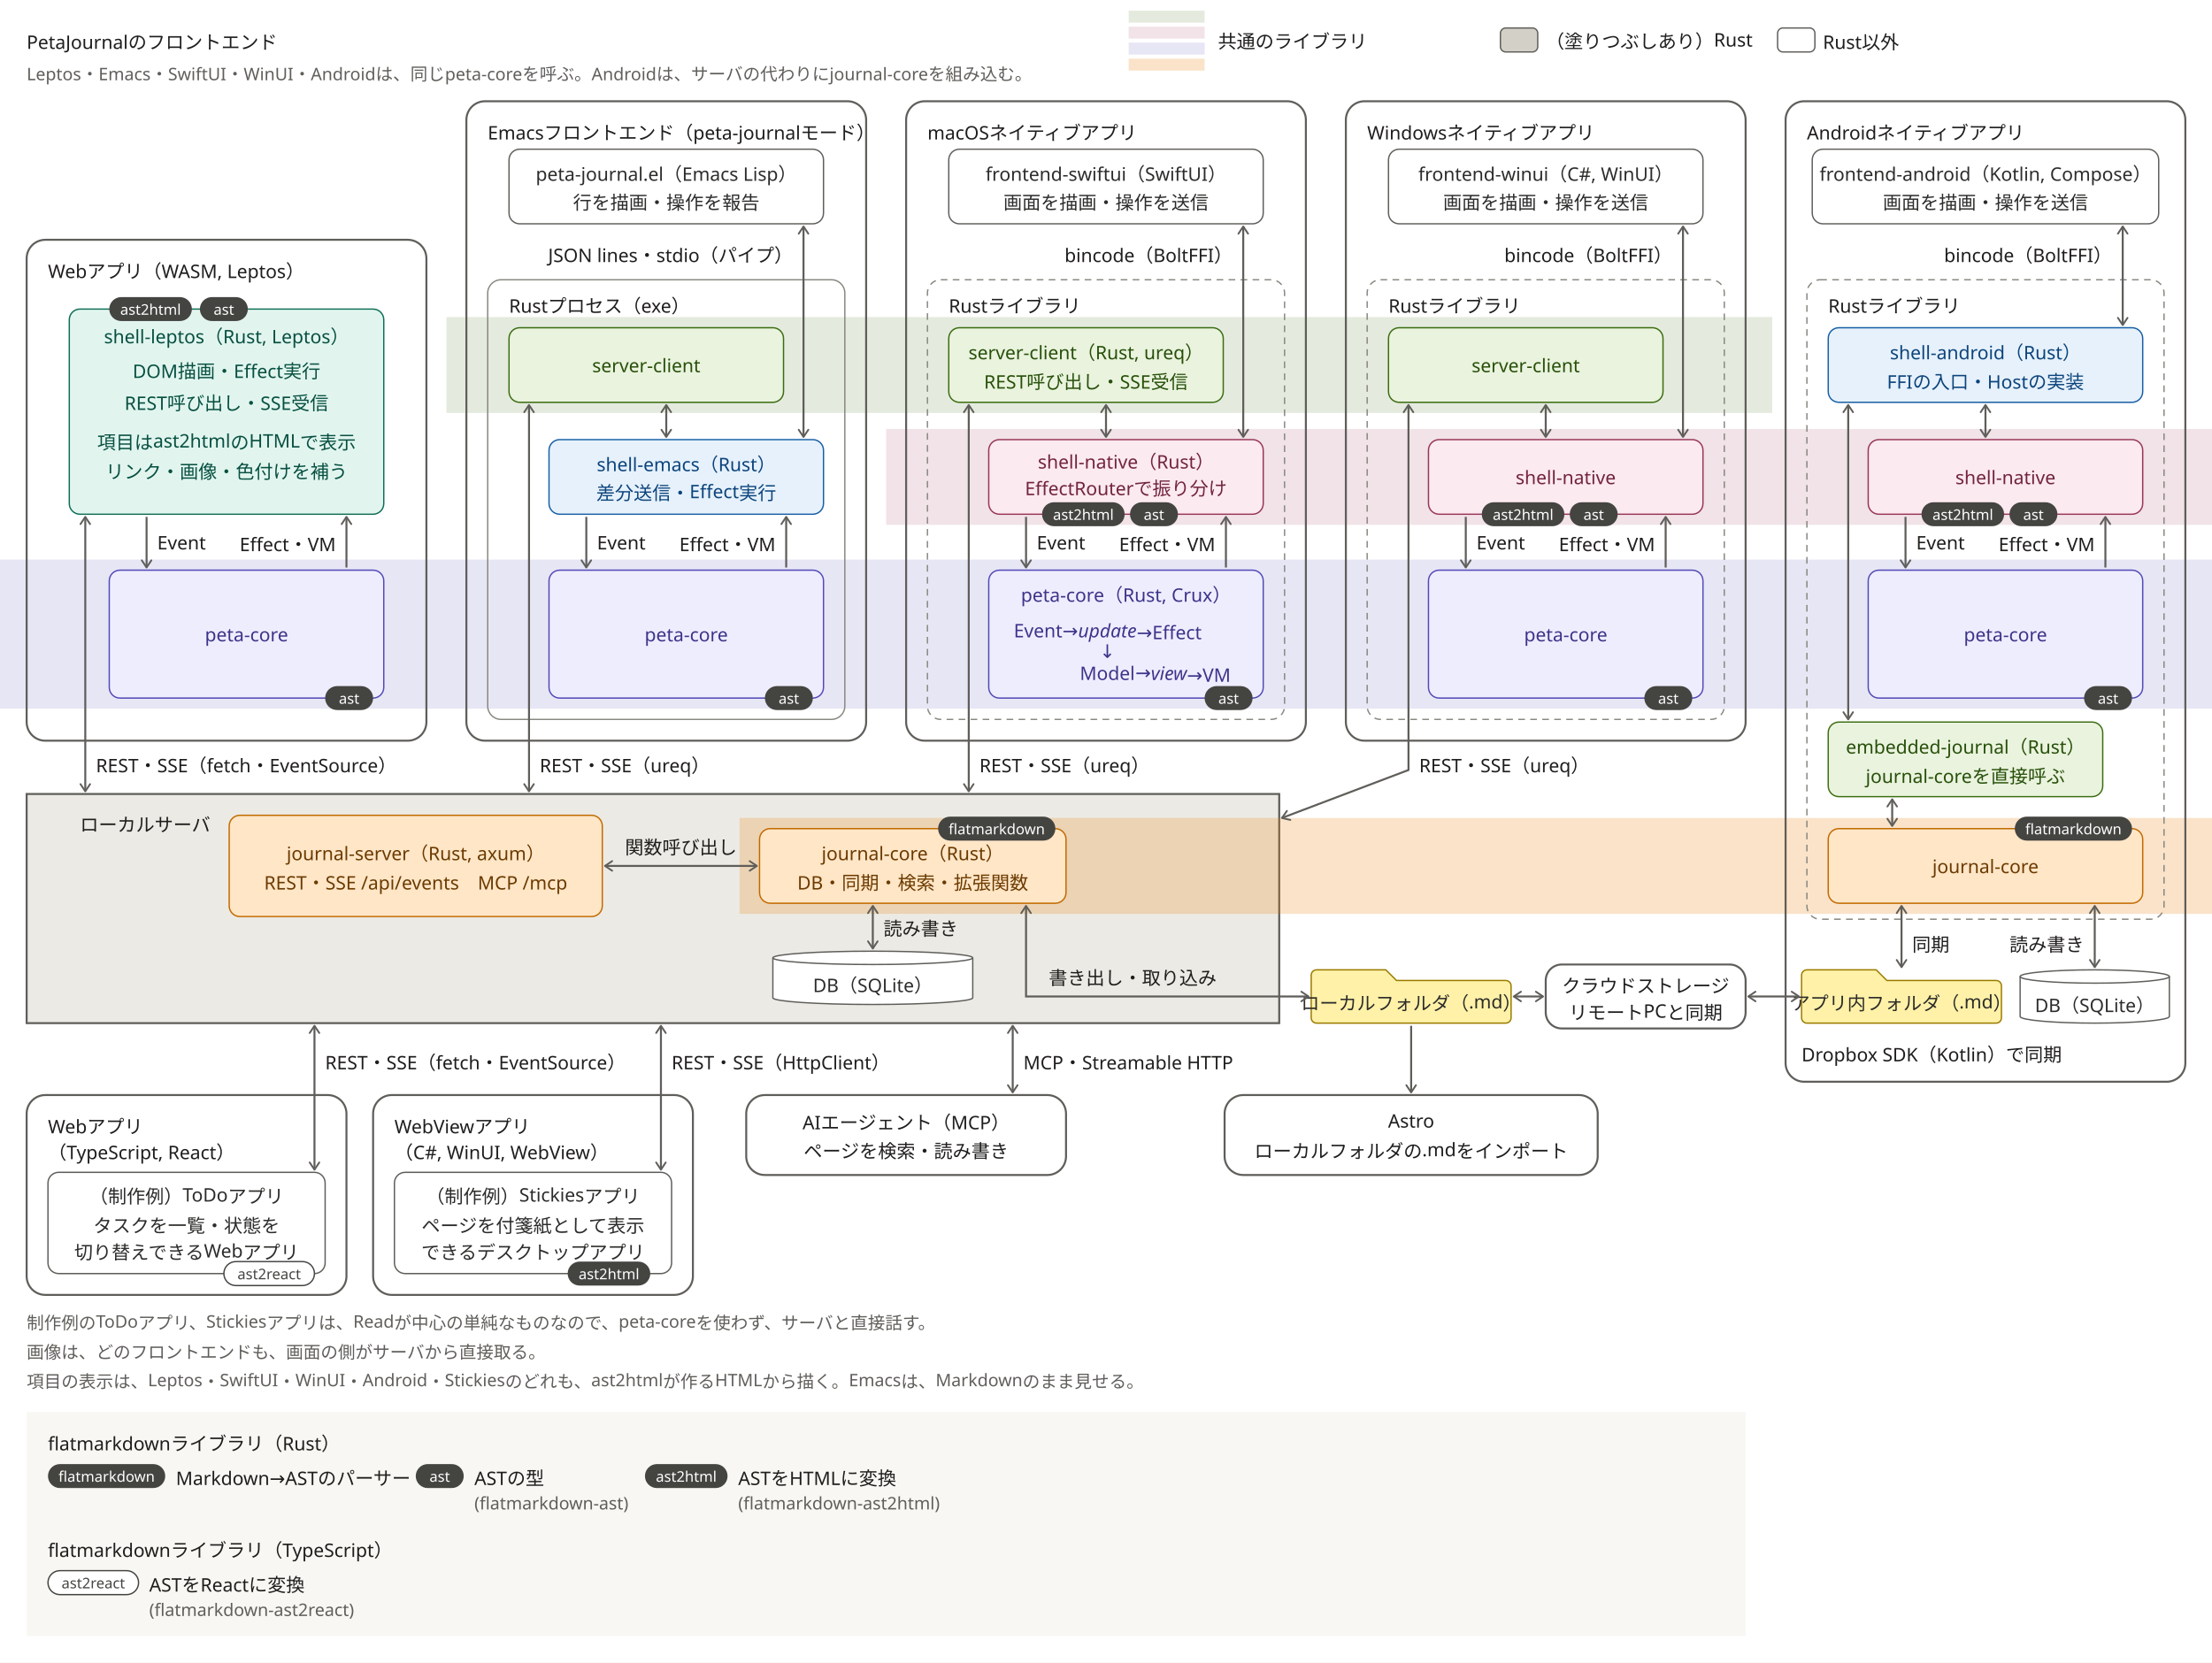
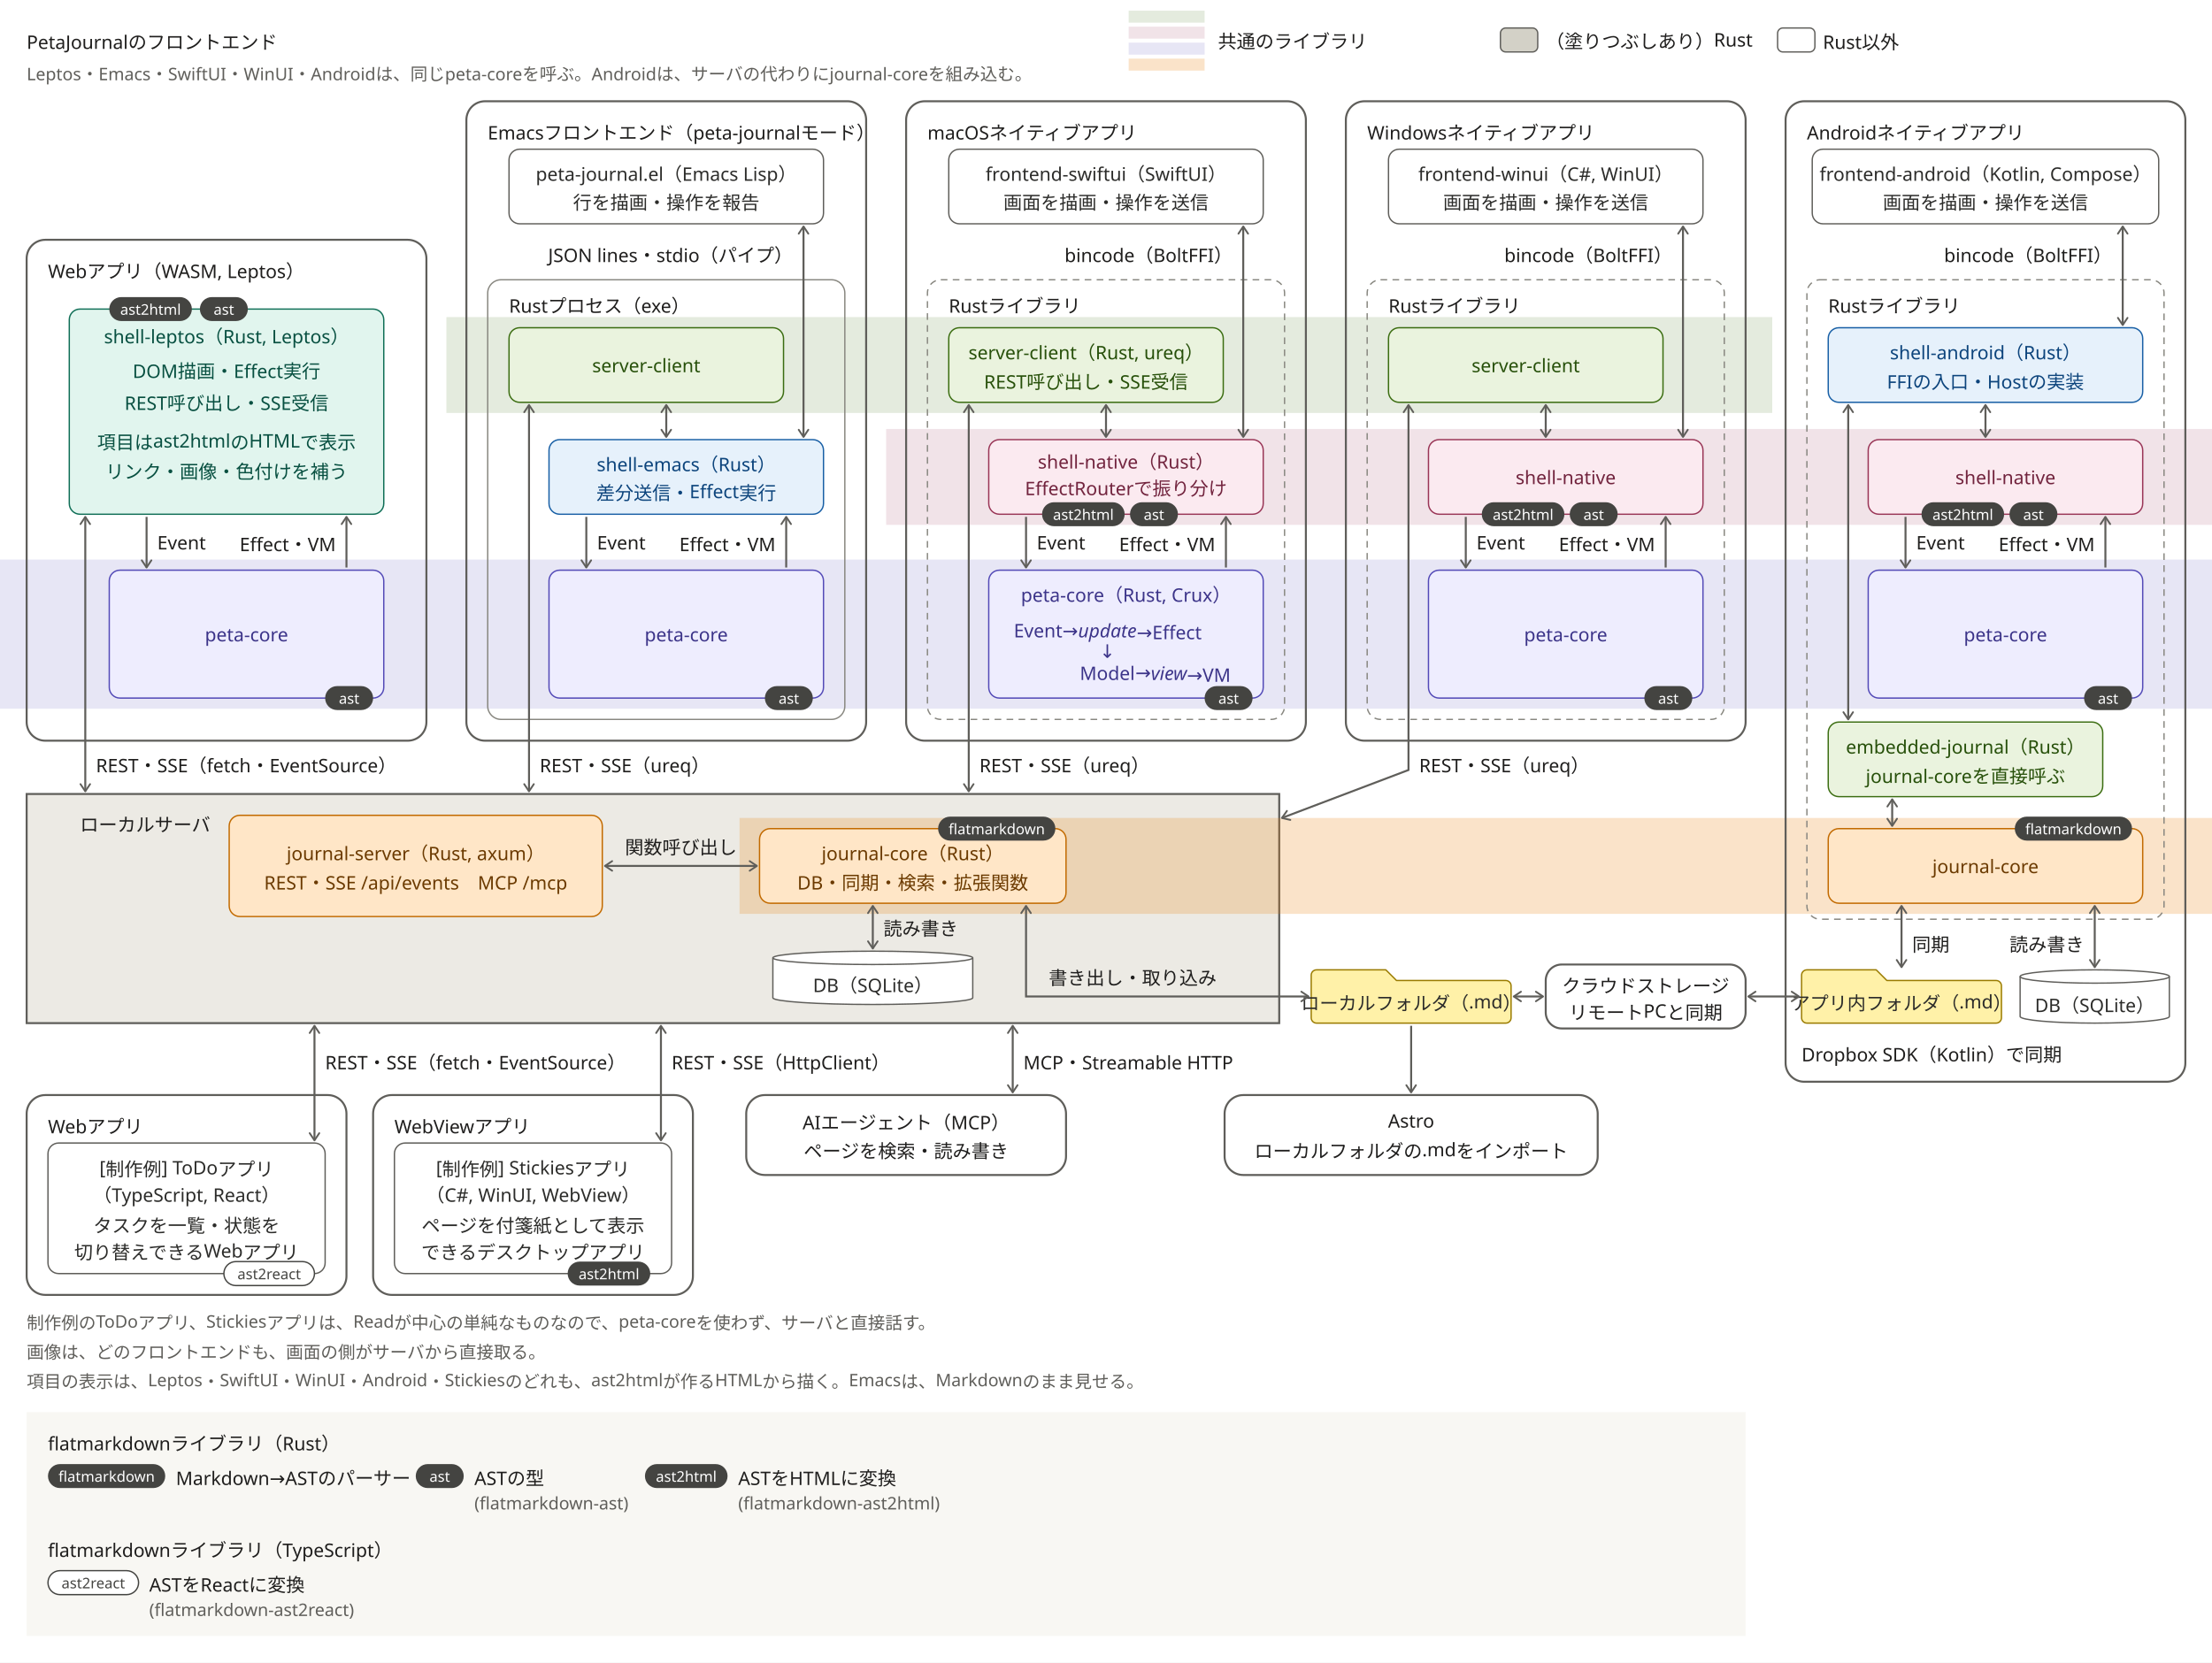
<svg xmlns="http://www.w3.org/2000/svg" width="1660" height="1248" viewBox="0 0 1660 1248" role="img">
  <defs>
    <marker id="arrow" viewBox="0 0 10 10" refX="8" refY="5" markerWidth="6" markerHeight="6" orient="auto-start-reverse">
      <path d="M2 1L8 5L2 9" fill="none" stroke="#5F5E5A" stroke-width="1.5" stroke-linecap="round" stroke-linejoin="round" />
    </marker>
    <style>
text { font-family: "Hiragino Sans", "Yu Gothic UI", "Meiryo", "Noto Sans JP", sans-serif; font-size: 14px; fill: #1F1E1D; }
.th { font-weight: 500; }
.note { font-size: 13px; fill: #5F5E5A; }
.arr { stroke: #5F5E5A; stroke-width: 1.5; fill: none; }
.frame { fill: none; stroke: #5F5E5A; stroke-width: 1.5; }
.inner { fill: none; stroke: #888780; stroke-width: 1; stroke-dasharray: 5 4; }
.teal rect { fill: #E1F5EE; stroke: #0F6E56; stroke-width: 1; }
.teal text { fill: #085041; }
.purple rect { fill: #EEEDFE; stroke: #534AB7; stroke-width: 1; }
.purple text { fill: #3C3489; }
.coral rect { fill: #FFE6C7; stroke: #C26A00; stroke-width: 1; }
.coral text { fill: #6B3A00; }
.gray rect { fill: #F1EFE8; stroke: #5F5E5A; stroke-width: 1; }
.gray text { fill: #2C2C2A; }
.blue rect { fill: #E6F1FB; stroke: #185FA5; stroke-width: 1; }
.blue text { fill: #0C447C; }
.pink rect { fill: #FBEAF0; stroke: #993556; stroke-width: 1; }
.pink text { fill: #72243E; }
.green rect { fill: #EAF3DE; stroke: #3B6D11; stroke-width: 1; }
.green text { fill: #27500A; }
.other rect { fill: #FFFFFF; }
.store path { fill: #FFFFFF; stroke: #5F5E5A; stroke-width: 1; stroke-linejoin: round; }
.store path.folder { fill: #FFF1A8; stroke: #9A7B00; }
.chip rect { fill: #444441; stroke: none; }
.chip text { fill: #FFFFFF; font-size: 11px; font-weight: 500; }
.wip rect { stroke-dasharray: 5 4; }
.badge rect { fill: #FAEEDA; stroke: #BA7517; stroke-width: 1; }
.badge text { fill: #854F0B; font-size: 12px; font-weight: 500; }
</style>
  </defs>
  <rect x="0" y="0" width="1660" height="1248" fill="#FFFFFF" />
  <rect x="0" y="420" width="1660" height="112" fill="#534AB7" fill-opacity="0.14" />
  <rect x="335" y="238" width="995" height="72" fill="#3B6D11" fill-opacity="0.14" />
  <rect x="665" y="322" width="995" height="72" fill="#993556" fill-opacity="0.14" />
  <rect class="frame" x="20" y="596" width="940" height="172" style="fill:#ECEAE4" />
  <rect x="555" y="614" width="1105" height="72" fill="#E8830C" fill-opacity="0.22" />
  <text class="th" x="20" y="30" dominant-baseline="central">PetaJournalのフロントエンド</text>
  <text class="note" x="20" y="54" dominant-baseline="central">Leptos・Emacs・SwiftUI・WinUI・Androidは、同じpeta-coreを呼ぶ。Androidは、サーバの代わりにjournal-coreを組み込む。</text>
  <rect x="847" y="8" width="57" height="9" fill="#3B6D11" fill-opacity="0.14" />
  <rect x="847" y="20" width="57" height="9" fill="#993556" fill-opacity="0.14" />
  <rect x="847" y="32" width="57" height="9" fill="#534AB7" fill-opacity="0.14" />
  <rect x="847" y="44" width="57" height="9" fill="#E8830C" fill-opacity="0.22" />
  <text x="914" y="30" dominant-baseline="central">共通のライブラリ</text>
  <g class="gray">
    <rect x="1126" y="21" width="28" height="18" rx="4" style="fill:#D3D1C7" />
    <text x="1160" y="30" dominant-baseline="central" style="fill:#1F1E1D">（塗りつぶしあり）Rust</text>
  </g>
  <g class="gray other">
    <rect x="1334" y="21" width="28" height="18" rx="4" />
    <text x="1368" y="30" dominant-baseline="central" style="fill:#1F1E1D">Rust以外</text>
  </g>
  <g transform="translate(0,56)">
    <rect class="frame" x="20" y="124" width="300" height="376" rx="14" />
    <text class="th" x="36" y="146" dominant-baseline="central">Webアプリ（WASM, Leptos）</text>
    <rect class="frame" x="350" y="20" width="300" height="480" rx="14" />
    <text class="th" x="366" y="42" dominant-baseline="central">Emacsフロントエンド（peta-journalモード）</text>
    <rect class="inner" x="366" y="154" width="268" height="330" rx="10" style="stroke-dasharray:none" />
    <text x="382" y="172" dominant-baseline="central">Rustプロセス（exe）</text>
    <rect class="frame" x="680" y="20" width="300" height="480" rx="14" />
    <text class="th" x="696" y="42" dominant-baseline="central">macOSネイティブアプリ</text>
    <rect class="inner" x="696" y="154" width="268" height="330" rx="10" />
    <text x="712" y="172" dominant-baseline="central">Rustライブラリ</text>
    <g class="teal">
      <rect x="52" y="176" width="236" height="154" rx="8" />
      <text class="th" x="170" y="195" text-anchor="middle" dominant-baseline="central">shell-leptos（Rust, Leptos）</text>
      <text x="170" y="221" text-anchor="middle" dominant-baseline="central">DOM描画・Effect実行</text>
      <text x="170" y="245" text-anchor="middle" dominant-baseline="central">REST呼び出し・SSE受信</text>
      <text x="170" y="275" text-anchor="middle" dominant-baseline="central">項目はast2htmlのHTMLで表示</text>
      <text x="170" y="297" text-anchor="middle" dominant-baseline="central">リンク・画像・色付けを補う</text>
    </g>
    <g class="purple">
      <rect x="82" y="372" width="206" height="96" rx="8" />
      <text class="th" x="185" y="420" text-anchor="middle" dominant-baseline="central">peta-core</text>
    </g>
    <g class="gray other">
      <rect x="382" y="56" width="236" height="56" rx="8" />
      <text class="th" x="500" y="73" text-anchor="middle" dominant-baseline="central">peta-journal.el（Emacs Lisp）</text>
      <text x="500" y="95" text-anchor="middle" dominant-baseline="central">行を描画・操作を報告</text>
    </g>
    <g class="green">
      <rect x="382" y="190" width="206" height="56" rx="8" />
      <text class="th" x="485" y="218" text-anchor="middle" dominant-baseline="central">server-client</text>
    </g>
    <g class="blue">
      <rect x="412" y="274" width="206" height="56" rx="8" />
      <text class="th" x="515" y="291" text-anchor="middle" dominant-baseline="central">shell-emacs（Rust）</text>
      <text x="515" y="313" text-anchor="middle" dominant-baseline="central">差分送信・Effect実行</text>
    </g>
    <g class="purple">
      <rect x="412" y="372" width="206" height="96" rx="8" />
      <text class="th" x="515" y="420" text-anchor="middle" dominant-baseline="central">peta-core</text>
    </g>
    <g class="gray other">
      <rect x="712" y="56" width="236" height="56" rx="8" />
      <text class="th" x="830" y="73" text-anchor="middle" dominant-baseline="central">frontend-swiftui（SwiftUI）</text>
      <text x="830" y="95" text-anchor="middle" dominant-baseline="central">画面を描画・操作を送信</text>
    </g>
    <g class="green">
      <rect x="712" y="190" width="206" height="56" rx="8" />
      <text class="th" x="815" y="207" text-anchor="middle" dominant-baseline="central">server-client（Rust, ureq）</text>
      <text x="815" y="229" text-anchor="middle" dominant-baseline="central">REST呼び出し・SSE受信</text>
    </g>
    <g class="pink">
      <rect x="742" y="274" width="206" height="56" rx="8" />
      <text class="th" x="845" y="289" text-anchor="middle" dominant-baseline="central">shell-native（Rust）</text>
      <text x="845" y="309" text-anchor="middle" dominant-baseline="central">EffectRouterで振り分け</text>
    </g>
    <g class="purple">
      <rect x="742" y="372" width="206" height="96" rx="8" />
      <text class="th" x="845" y="389" text-anchor="middle" dominant-baseline="central">peta-core（Rust, Crux）</text>
      <text x="809" y="417" text-anchor="end" dominant-baseline="central">Event→</text>
      <text x="831" y="417" text-anchor="middle" dominant-baseline="central" font-style="italic">update</text>
      <text x="853" y="417" dominant-baseline="central">→Effect</text>
      <text x="831" y="433" text-anchor="middle" dominant-baseline="central">↓</text>
      <text x="831" y="449" text-anchor="middle" dominant-baseline="central">Model</text>
      <text x="852" y="449" dominant-baseline="central">→<tspan font-style="italic">view</tspan>→VM</text>
    </g>
    <line class="arr" x1="110" y1="332" x2="110" y2="370" marker-end="url(#arrow)" />
    <text x="118" y="351" dominant-baseline="central">Event</text>
    <line class="arr" x1="260" y1="370" x2="260" y2="332" marker-end="url(#arrow)" />
    <text x="252" y="351" text-anchor="end" dominant-baseline="central">Effect・VM</text>
    <line class="arr" x1="500" y1="248" x2="500" y2="272" marker-start="url(#arrow)" marker-end="url(#arrow)" />
    <line class="arr" x1="440" y1="332" x2="440" y2="370" marker-end="url(#arrow)" />
    <text x="448" y="351" dominant-baseline="central">Event</text>
    <line class="arr" x1="590" y1="370" x2="590" y2="332" marker-end="url(#arrow)" />
    <text x="582" y="351" text-anchor="end" dominant-baseline="central">Effect・VM</text>
    <line class="arr" x1="830" y1="248" x2="830" y2="272" marker-start="url(#arrow)" marker-end="url(#arrow)" />
    <line class="arr" x1="770" y1="332" x2="770" y2="370" marker-end="url(#arrow)" />
    <text x="778" y="351" dominant-baseline="central">Event</text>
    <line class="arr" x1="920" y1="370" x2="920" y2="332" marker-end="url(#arrow)" />
    <text x="912" y="351" text-anchor="end" dominant-baseline="central">Effect・VM</text>
    <line class="arr" x1="603" y1="114" x2="603" y2="272" marker-start="url(#arrow)" marker-end="url(#arrow)" />
    <text x="595" y="134" text-anchor="end" dominant-baseline="central">JSON lines・stdio（パイプ）</text>
    <line class="arr" x1="933" y1="114" x2="933" y2="272" marker-start="url(#arrow)" marker-end="url(#arrow)" />
    <text x="925" y="134" text-anchor="end" dominant-baseline="central">bincode（BoltFFI）</text>
    <line class="arr" x1="64" y1="332" x2="64" y2="538" marker-start="url(#arrow)" marker-end="url(#arrow)" />
    <text x="72" y="517" dominant-baseline="central">REST・SSE（fetch・EventSource）</text>
    <line class="arr" x1="397" y1="248" x2="397" y2="538" marker-start="url(#arrow)" marker-end="url(#arrow)" />
    <text x="405" y="517" dominant-baseline="central">REST・SSE（ureq）</text>
    <line class="arr" x1="727" y1="248" x2="727" y2="538" marker-start="url(#arrow)" marker-end="url(#arrow)" />
    <text x="735" y="517" dominant-baseline="central">REST・SSE（ureq）</text>
    <rect class="frame" x="1010" y="20" width="300" height="480" rx="14" />
    <text class="th" x="1026" y="42" dominant-baseline="central">Windowsネイティブアプリ</text>
    <rect class="inner" x="1026" y="154" width="268" height="330" rx="10" />
    <text x="1042" y="172" dominant-baseline="central">Rustライブラリ</text>
    <g class="gray other">
      <rect x="1042" y="56" width="236" height="56" rx="8" />
      <text class="th" x="1160" y="73" text-anchor="middle" dominant-baseline="central">frontend-winui（C#, WinUI）</text>
      <text x="1160" y="95" text-anchor="middle" dominant-baseline="central">画面を描画・操作を送信</text>
    </g>
    <g class="green">
      <rect x="1042" y="190" width="206" height="56" rx="8" />
      <text class="th" x="1145" y="218" text-anchor="middle" dominant-baseline="central">server-client</text>
    </g>
    <g class="pink">
      <rect x="1072" y="274" width="206" height="56" rx="8" />
      <text class="th" x="1175" y="302" text-anchor="middle" dominant-baseline="central">shell-native</text>
    </g>
    <g class="purple">
      <rect x="1072" y="372" width="206" height="96" rx="8" />
      <text class="th" x="1175" y="420" text-anchor="middle" dominant-baseline="central">peta-core</text>
    </g>
    <line class="arr" x1="1160" y1="248" x2="1160" y2="272" marker-start="url(#arrow)" marker-end="url(#arrow)" />
    <line class="arr" x1="1100" y1="332" x2="1100" y2="370" marker-end="url(#arrow)" />
    <text x="1108" y="351" dominant-baseline="central">Event</text>
    <line class="arr" x1="1250" y1="370" x2="1250" y2="332" marker-end="url(#arrow)" />
    <text x="1242" y="351" text-anchor="end" dominant-baseline="central">Effect・VM</text>
    <line class="arr" x1="1263" y1="114" x2="1263" y2="272" marker-start="url(#arrow)" marker-end="url(#arrow)" />
    <text x="1255" y="134" text-anchor="end" dominant-baseline="central">bincode（BoltFFI）</text>
    <path class="arr" d="M1057 248V522L962 558" marker-start="url(#arrow)" marker-end="url(#arrow)" />
    <text x="1065" y="517" dominant-baseline="central">REST・SSE（ureq）</text>
    <g class="chip">
      <rect x="1234" y="459" width="36" height="18" rx="9" />
      <text x="1252" y="468" text-anchor="middle" dominant-baseline="central">ast</text>
      <rect x="1112" y="321" width="62" height="18" rx="9" />
      <text x="1143" y="330" text-anchor="middle" dominant-baseline="central">ast2html</text>
      <rect x="1178" y="321" width="36" height="18" rx="9" />
      <text x="1196" y="330" text-anchor="middle" dominant-baseline="central">ast</text>
    </g>
    <rect class="frame" x="1340" y="20" width="300" height="736" rx="14" />
    <text class="th" x="1356" y="42" dominant-baseline="central">Androidネイティブアプリ</text>
    <rect class="inner" x="1356" y="154" width="268" height="480" rx="10" />
    <text x="1372" y="172" dominant-baseline="central">Rustライブラリ</text>
    <g class="gray other">
      <rect x="1360" y="56" width="260" height="56" rx="8" />
      <text class="th" x="1490" y="73" text-anchor="middle" dominant-baseline="central">frontend-android（Kotlin, Compose）</text>
      <text x="1490" y="95" text-anchor="middle" dominant-baseline="central">画面を描画・操作を送信</text>
    </g>
    <g class="green">
      <rect x="1372" y="486" width="206" height="56" rx="8" />
      <text class="th" x="1475" y="503" text-anchor="middle" dominant-baseline="central">embedded-journal（Rust）</text>
      <text x="1475" y="525" text-anchor="middle" dominant-baseline="central">journal-coreを直接呼ぶ</text>
    </g>
    <g class="blue">
      <rect x="1372" y="190" width="236" height="56" rx="8" />
      <text class="th" x="1490" y="207" text-anchor="middle" dominant-baseline="central">shell-android（Rust）</text>
      <text x="1490" y="229" text-anchor="middle" dominant-baseline="central">FFIの入口・Hostの実装</text>
    </g>
    <g class="pink">
      <rect x="1402" y="274" width="206" height="56" rx="8" />
      <text class="th" x="1505" y="302" text-anchor="middle" dominant-baseline="central">shell-native</text>
    </g>
    <g class="purple">
      <rect x="1402" y="372" width="206" height="96" rx="8" />
      <text class="th" x="1505" y="420" text-anchor="middle" dominant-baseline="central">peta-core</text>
    </g>
    <line class="arr" x1="1490" y1="248" x2="1490" y2="272" marker-start="url(#arrow)" marker-end="url(#arrow)" />
    <g class="coral">
      <rect x="1372" y="566" width="236" height="56" rx="8" />
      <text class="th" x="1490" y="594" text-anchor="middle" dominant-baseline="central">journal-core</text>
    </g>
    <line class="arr" x1="1387" y1="248" x2="1387" y2="484" marker-start="url(#arrow)" marker-end="url(#arrow)" />
    <line class="arr" x1="1430" y1="332" x2="1430" y2="370" marker-end="url(#arrow)" />
    <text x="1438" y="351" dominant-baseline="central">Event</text>
    <line class="arr" x1="1580" y1="370" x2="1580" y2="332" marker-end="url(#arrow)" />
    <text x="1572" y="351" text-anchor="end" dominant-baseline="central">Effect・VM</text>
    <line class="arr" x1="1593" y1="114" x2="1593" y2="188" marker-start="url(#arrow)" marker-end="url(#arrow)" />
    <text x="1585" y="134" text-anchor="end" dominant-baseline="central">bincode（BoltFFI）</text>
    <line class="arr" x1="1420" y1="544" x2="1420" y2="564" marker-start="url(#arrow)" marker-end="url(#arrow)" />
    <g class="gray store">
      <path class="folder" d="M1356 672H1408L1416 680H1498a4 4 0 0 1 4 4V708a4 4 0 0 1 -4 4H1356a4 4 0 0 1 -4 -4V676a4 4 0 0 1 4 -4Z" />
      <text class="th" x="1427" y="696" text-anchor="middle" dominant-baseline="central">アプリ内フォルダ（.md）</text>
      <path d="M1516 677a56 5 0 0 1 112 0V707a56 5 0 0 1 -112 0Z" />
      <path d="M1516 677a56 5 0 0 0 112 0" style="fill:none" />
      <text class="th" x="1572" y="697" text-anchor="middle" dominant-baseline="central">DB（SQLite）</text>
    </g>
    <line class="arr" x1="1427" y1="624" x2="1427" y2="670" marker-start="url(#arrow)" marker-end="url(#arrow)" />
    <text x="1435" y="652" dominant-baseline="central">同期</text>
    <line class="arr" x1="1572" y1="624" x2="1572" y2="670" marker-start="url(#arrow)" marker-end="url(#arrow)" />
    <text x="1564" y="652" text-anchor="end" dominant-baseline="central">読み書き</text>
    <line class="arr" x1="1312" y1="692" x2="1350" y2="692" marker-start="url(#arrow)" marker-end="url(#arrow)" />
    <text x="1352" y="734" dominant-baseline="central">Dropbox SDK（Kotlin）で同期</text>
    <g class="chip">
      <rect x="1564" y="459" width="36" height="18" rx="9" />
      <text x="1582" y="468" text-anchor="middle" dominant-baseline="central">ast</text>
      <rect x="1442" y="321" width="62" height="18" rx="9" />
      <text x="1473" y="330" text-anchor="middle" dominant-baseline="central">ast2html</text>
      <rect x="1508" y="321" width="36" height="18" rx="9" />
      <text x="1526" y="330" text-anchor="middle" dominant-baseline="central">ast</text>
      <rect x="1512" y="557" width="88" height="18" rx="9" />
      <text x="1556" y="566" text-anchor="middle" dominant-baseline="central">flatmarkdown</text>
    </g>
    <text class="th" x="60" y="562" dominant-baseline="central">ローカルサーバ</text>
    <g class="coral">
      <rect x="172" y="556" width="280" height="76" rx="8" />
      <text class="th" x="312" y="583" text-anchor="middle" dominant-baseline="central">journal-server（Rust, axum）</text>
      <text x="312" y="605" text-anchor="middle" dominant-baseline="central">REST・SSE /api/events　MCP /mcp</text>
      <rect x="570" y="566" width="230" height="56" rx="8" />
      <text class="th" x="685" y="583" text-anchor="middle" dominant-baseline="central">journal-core（Rust）</text>
      <text x="685" y="605" text-anchor="middle" dominant-baseline="central">DB・同期・検索・拡張関数</text>
    </g>
    <line class="arr" x1="454" y1="594" x2="568" y2="594" marker-start="url(#arrow)" marker-end="url(#arrow)" />
    <text x="511" y="579" text-anchor="middle" dominant-baseline="central">関数呼び出し</text>
    <g class="gray store">
      <path class="folder" d="M988 672H1040L1048 680H1130a4 4 0 0 1 4 4V708a4 4 0 0 1 -4 4H988a4 4 0 0 1 -4 -4V676a4 4 0 0 1 4 -4Z" />
      <text class="th" x="1059" y="696" text-anchor="middle" dominant-baseline="central">ローカルフォルダ（.md）</text>
      <path d="M580 663a75 5 0 0 1 150 0V693a75 5 0 0 1 -150 0Z" />
      <path d="M580 663a75 5 0 0 0 150 0" style="fill:none" />
      <text class="th" x="655" y="682" text-anchor="middle" dominant-baseline="central">DB（SQLite）</text>
    </g>
    <path class="arr" d="M770 624V692H982" marker-start="url(#arrow)" marker-end="url(#arrow)" />
    <text x="850" y="677" text-anchor="middle" dominant-baseline="central">書き出し・取り込み</text>
    <line class="arr" x1="655" y1="624" x2="655" y2="656" marker-start="url(#arrow)" marker-end="url(#arrow)" />
    <text x="663" y="640" dominant-baseline="central">読み書き</text>
    <rect class="frame" x="1160" y="668" width="150" height="48" rx="12" />
    <text class="th" x="1235" y="683" text-anchor="middle" dominant-baseline="central">クラウドストレージ</text>
    <text x="1235" y="703" text-anchor="middle" dominant-baseline="central">リモートPCと同期</text>
    <line class="arr" x1="1136" y1="692" x2="1158" y2="692" marker-start="url(#arrow)" marker-end="url(#arrow)" />
    <g class="chip">
      <rect x="82" y="167" width="62" height="18" rx="9" />
      <text x="113" y="176" text-anchor="middle" dominant-baseline="central">ast2html</text>
      <rect x="150" y="167" width="36" height="18" rx="9" />
      <text x="168" y="176" text-anchor="middle" dominant-baseline="central">ast</text>
      <rect x="244" y="459" width="36" height="18" rx="9" />
      <text x="262" y="468" text-anchor="middle" dominant-baseline="central">ast</text>
      <rect x="904" y="459" width="36" height="18" rx="9" />
      <text x="922" y="468" text-anchor="middle" dominant-baseline="central">ast</text>
      <rect x="782" y="321" width="62" height="18" rx="9" />
      <text x="813" y="330" text-anchor="middle" dominant-baseline="central">ast2html</text>
      <rect x="848" y="321" width="36" height="18" rx="9" />
      <text x="866" y="330" text-anchor="middle" dominant-baseline="central">ast</text>
      <rect x="574" y="459" width="36" height="18" rx="9" />
      <text x="592" y="468" text-anchor="middle" dominant-baseline="central">ast</text>
      <rect x="704" y="557" width="88" height="18" rx="9" />
      <text x="748" y="566" text-anchor="middle" dominant-baseline="central">flatmarkdown</text>
    </g>
    <g transform="translate(0,76)">
      <rect class="frame" x="20" y="690" width="240" height="150" rx="14" />
      <text class="th" x="36" y="712" dominant-baseline="central">Webアプリ</text>
-       <text class="th" x="36" y="732" dominant-baseline="central">（TypeScript, React）</text>
      <g class="gray other">
-         <rect x="36" y="748" width="208" height="76" rx="8" />
-         <text class="th" x="140" y="765" text-anchor="middle" dominant-baseline="central">（制作例）ToDoアプリ</text>
+         <rect x="36" y="726" width="208" height="98" rx="8" />
+         <text class="th" x="140" y="744" text-anchor="middle" dominant-baseline="central">[制作例] ToDoアプリ</text>
+         <text class="th" x="140" y="764" text-anchor="middle" dominant-baseline="central">（TypeScript, React）</text>
        <text x="140" y="787" text-anchor="middle" dominant-baseline="central">タスクを一覧・状態を</text>
        <text x="140" y="807" text-anchor="middle" dominant-baseline="central">切り替えできるWebアプリ</text>
      </g>
-       <line class="arr" x1="236" y1="638" x2="236" y2="746" marker-start="url(#arrow)" marker-end="url(#arrow)" />
+       <line class="arr" x1="236" y1="638" x2="236" y2="724" marker-start="url(#arrow)" marker-end="url(#arrow)" />
      <text x="244" y="664" dominant-baseline="central">REST・SSE（fetch・EventSource）</text>
      <rect class="frame" x="280" y="690" width="240" height="150" rx="14" />
      <text class="th" x="296" y="712" dominant-baseline="central">WebViewアプリ</text>
-       <text class="th" x="296" y="732" dominant-baseline="central">（C#, WinUI, WebView）</text>
      <g class="gray other">
-         <rect x="296" y="748" width="208" height="76" rx="8" />
-         <text class="th" x="400" y="765" text-anchor="middle" dominant-baseline="central">（制作例）Stickiesアプリ</text>
+         <rect x="296" y="726" width="208" height="98" rx="8" />
+         <text class="th" x="400" y="744" text-anchor="middle" dominant-baseline="central">[制作例] Stickiesアプリ</text>
+         <text class="th" x="400" y="764" text-anchor="middle" dominant-baseline="central">（C#, WinUI, WebView）</text>
        <text x="400" y="787" text-anchor="middle" dominant-baseline="central">ページを付箋紙として表示</text>
        <text x="400" y="807" text-anchor="middle" dominant-baseline="central">できるデスクトップアプリ</text>
      </g>
-       <line class="arr" x1="496" y1="638" x2="496" y2="746" marker-start="url(#arrow)" marker-end="url(#arrow)" />
+       <line class="arr" x1="496" y1="638" x2="496" y2="724" marker-start="url(#arrow)" marker-end="url(#arrow)" />
      <text x="504" y="664" dominant-baseline="central">REST・SSE（HttpClient）</text>
      <rect class="frame" x="560" y="690" width="240" height="60" rx="14" />
      <text class="th" x="680" y="709" text-anchor="middle" dominant-baseline="central">AIエージェント（MCP）</text>
      <text x="680" y="731" text-anchor="middle" dominant-baseline="central">ページを検索・読み書き</text>
      <line class="arr" x1="760" y1="638" x2="760" y2="688" marker-start="url(#arrow)" marker-end="url(#arrow)" />
      <text x="768" y="664" dominant-baseline="central">MCP・Streamable HTTP</text>
      <rect class="frame" x="919" y="690" width="280" height="60" rx="14" />
      <text class="th" x="1059" y="709" text-anchor="middle" dominant-baseline="central">Astro</text>
      <text x="1059" y="731" text-anchor="middle" dominant-baseline="central">ローカルフォルダの.mdをインポート</text>
      <line class="arr" x1="1059" y1="638" x2="1059" y2="688" marker-end="url(#arrow)" />
      <g class="chip">
        <rect x="168" y="815" width="68" height="18" rx="9" style="fill:#FFFFFF;stroke:#444441;stroke-width:1" />
        <text x="202" y="824" text-anchor="middle" dominant-baseline="central" style="fill:#444441">ast2react</text>
        <rect x="426" y="815" width="62" height="18" rx="9" />
        <text x="457" y="824" text-anchor="middle" dominant-baseline="central">ast2html</text>
      </g>
      <text class="note" x="20" y="860" dominant-baseline="central">制作例のToDoアプリ、Stickiesアプリは、Readが中心の単純なものなので、peta-coreを使わず、サーバと直接話す。</text>
      <text class="note" x="20" y="882" dominant-baseline="central">画像は、どのフロントエンドも、画面の側がサーバから直接取る。</text>
      <text class="note" x="20" y="904" dominant-baseline="central">項目の表示は、Leptos・SwiftUI・WinUI・Android・Stickiesのどれも、ast2htmlが作るHTMLから描く。Emacsは、Markdownのまま見せる。</text>
      <g transform="translate(0,308)">
        <rect x="20" y="620" width="1290" height="168" fill="#F8F7F3" />
        <text class="th" x="36" y="642" dominant-baseline="central">flatmarkdownライブラリ（Rust）</text>
        <g class="chip">
          <rect x="36" y="659" width="88" height="18" rx="9" />
          <text x="80" y="668" text-anchor="middle" dominant-baseline="central">flatmarkdown</text>
          <rect x="312" y="659" width="36" height="18" rx="9" />
          <text x="330" y="668" text-anchor="middle" dominant-baseline="central">ast</text>
          <rect x="484" y="659" width="62" height="18" rx="9" />
          <text x="515" y="668" text-anchor="middle" dominant-baseline="central">ast2html</text>
        </g>
        <text x="132" y="668" dominant-baseline="central">Markdown→ASTのパーサー</text>
        <text x="356" y="668" dominant-baseline="central">ASTの型</text>
        <text class="note" x="356" y="688" dominant-baseline="central">(flatmarkdown-ast)</text>
        <text x="554" y="668" dominant-baseline="central">ASTをHTMLに変換</text>
        <text class="note" x="554" y="688" dominant-baseline="central">(flatmarkdown-ast2html)</text>
        <g class="chip">
          <rect x="36" y="739" width="68" height="18" rx="9" style="fill:#FFFFFF;stroke:#444441;stroke-width:1" />
          <text x="70" y="748" text-anchor="middle" dominant-baseline="central" style="fill:#444441">ast2react</text>
        </g>
        <text class="th" x="36" y="722" dominant-baseline="central">flatmarkdownライブラリ（TypeScript）</text>
        <text x="112" y="748" dominant-baseline="central">ASTをReactに変換</text>
        <text class="note" x="112" y="768" dominant-baseline="central">(flatmarkdown-ast2react)</text>
      </g>
    </g>
  </g>
</svg>
